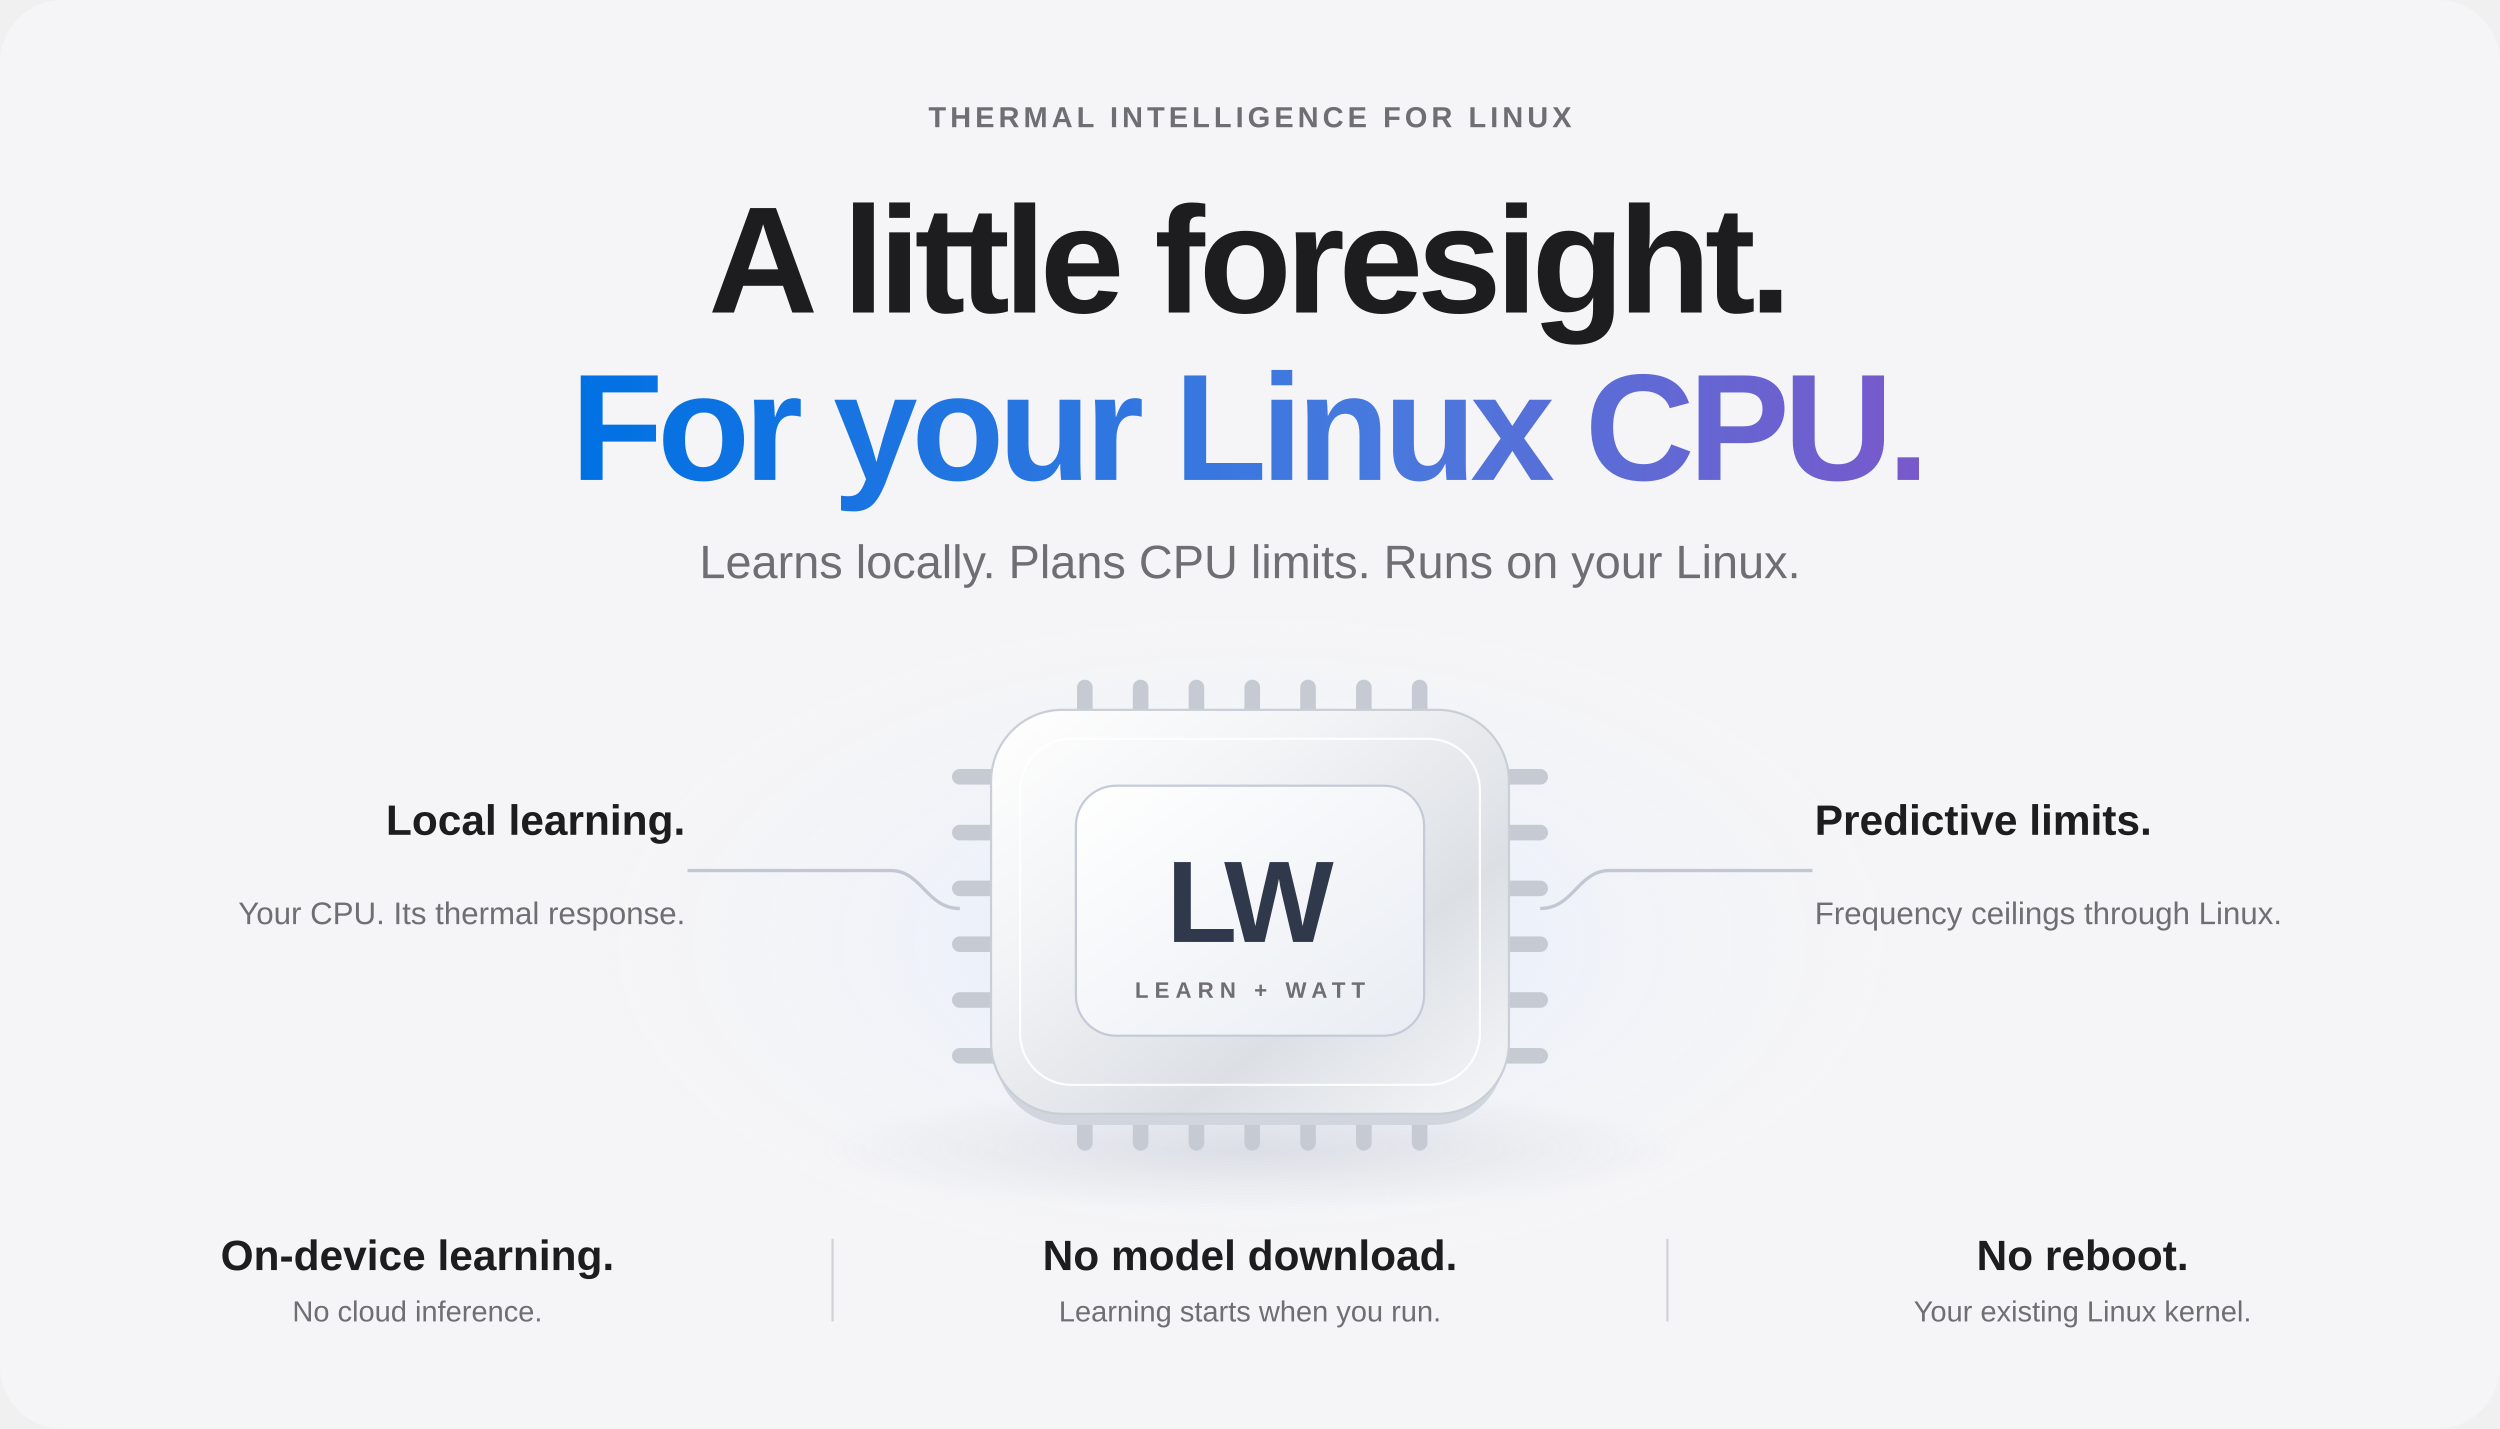
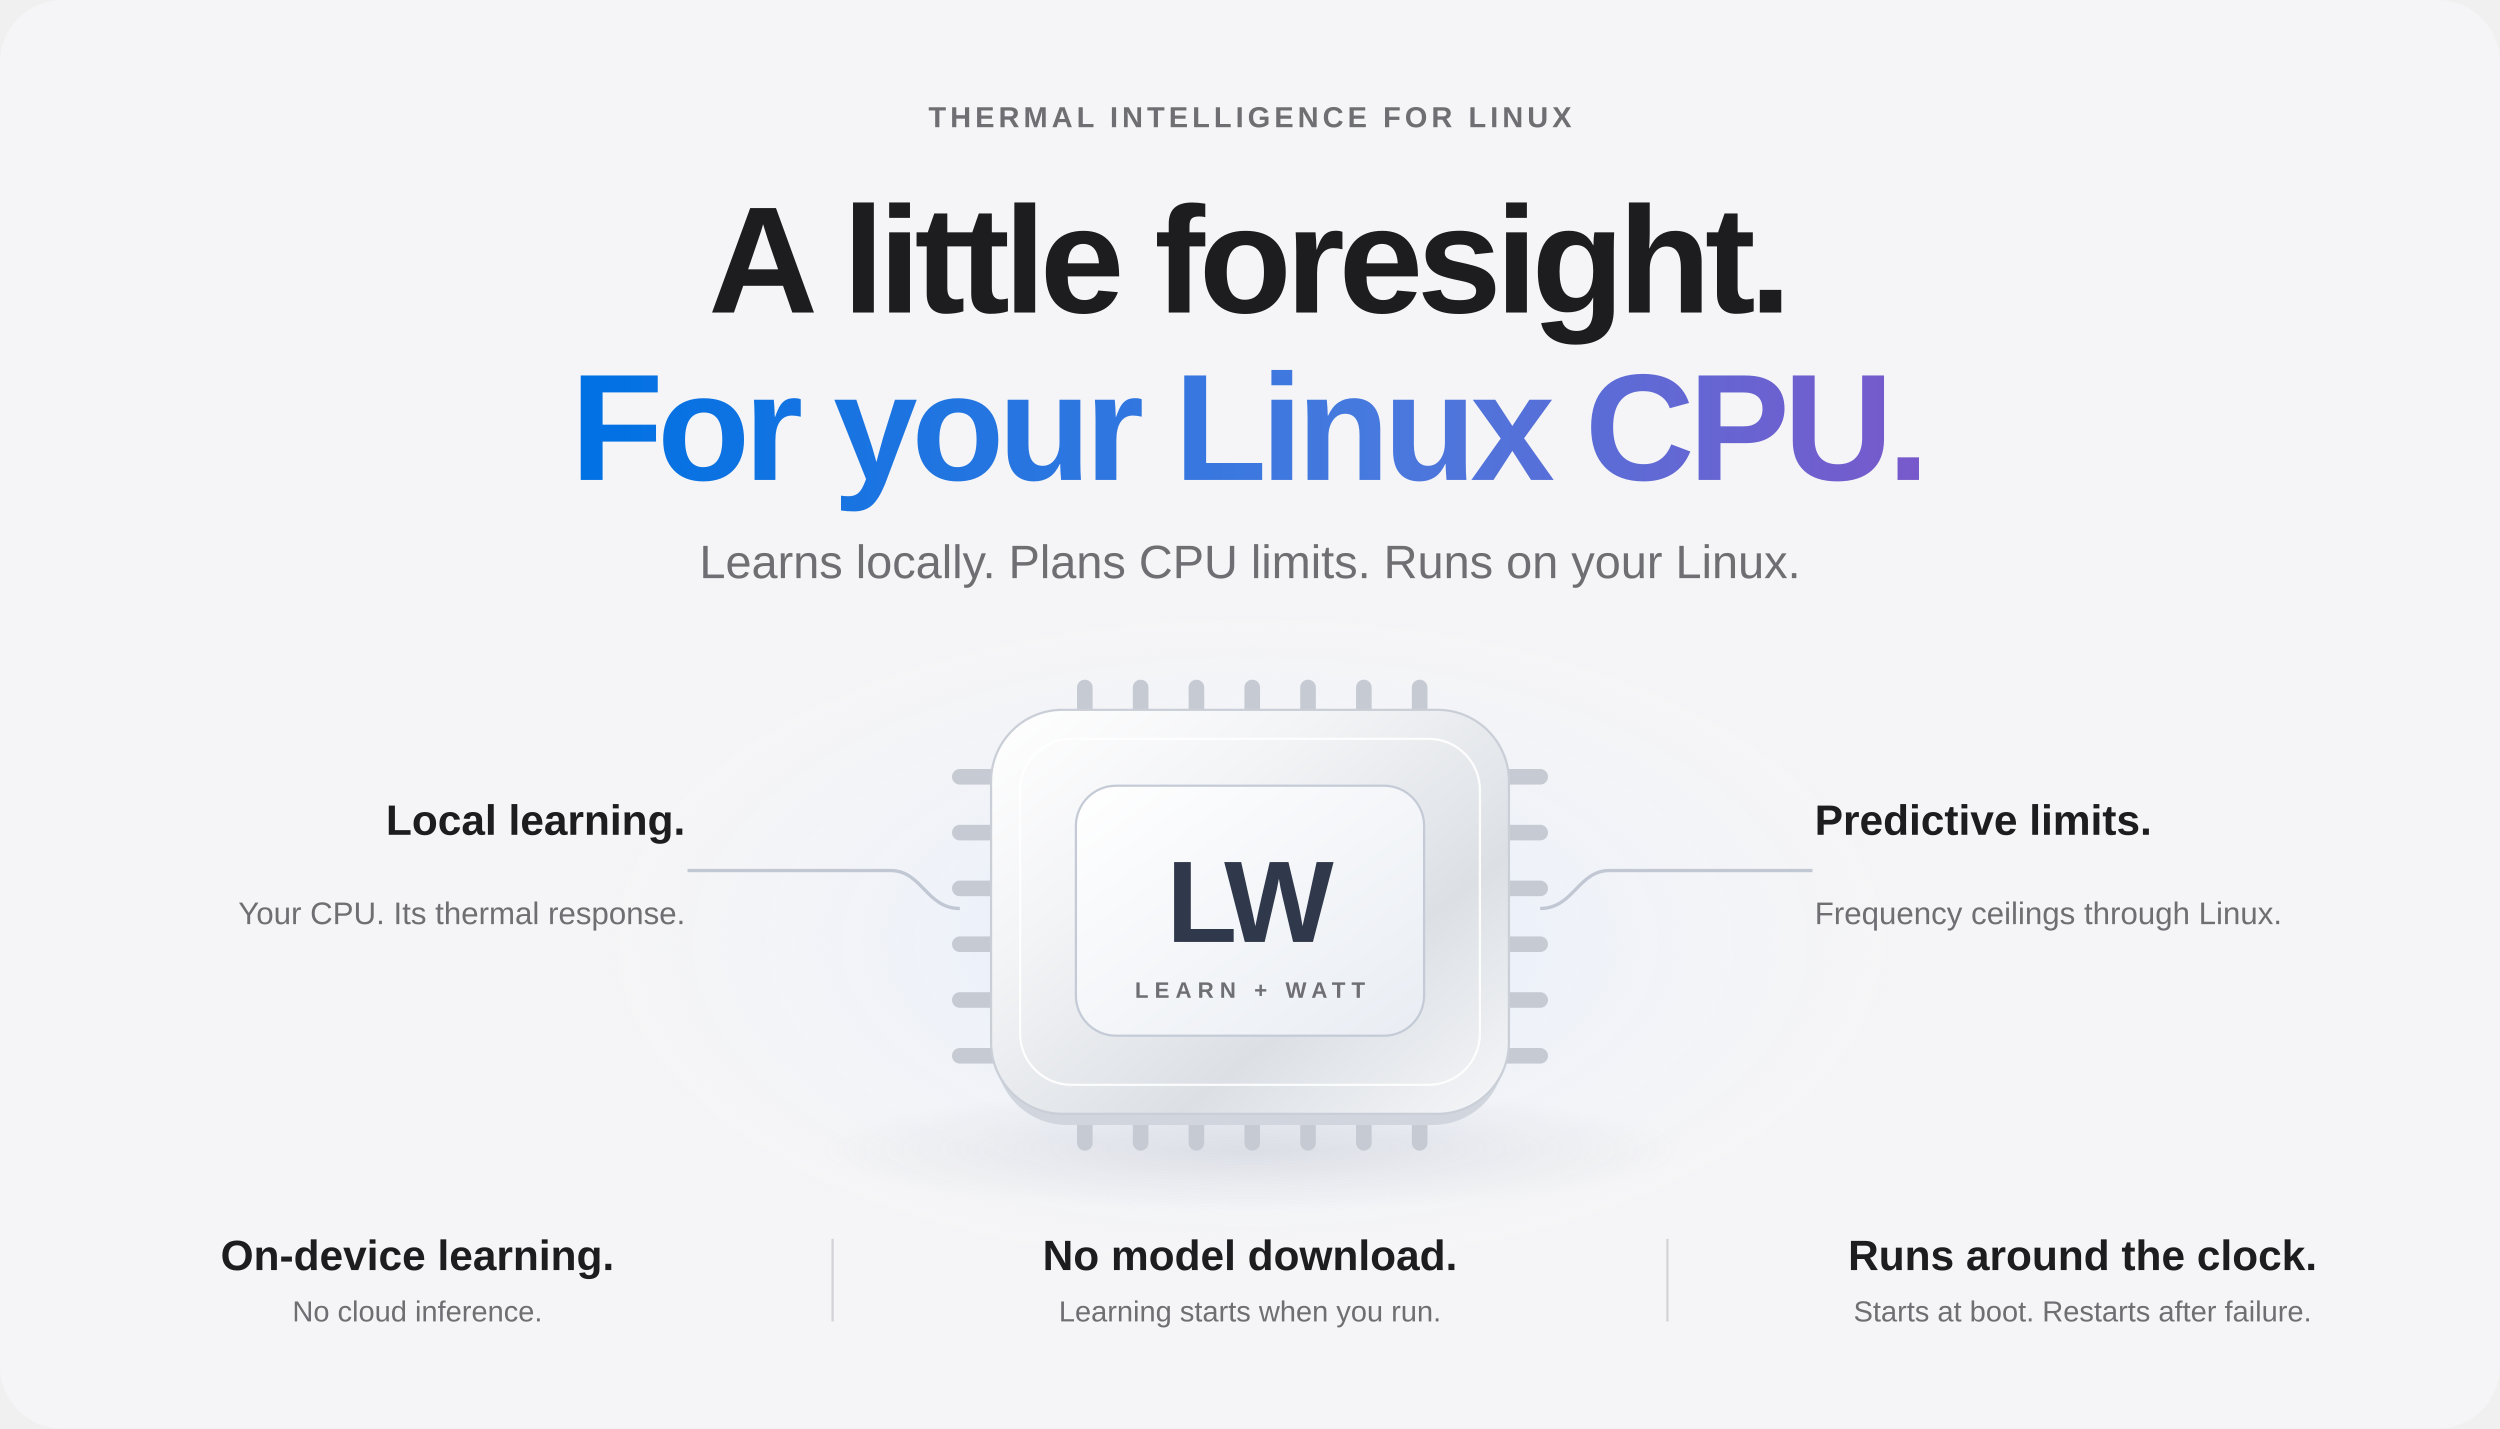
<svg xmlns="http://www.w3.org/2000/svg" width="1120" height="640" viewBox="0 0 1120 640" role="img" aria-labelledby="title desc">
  <defs>
    <linearGradient id="headline" x1="0" x2="1">
      <stop stop-color="#0071e3" />
      <stop offset=".6" stop-color="#4879de" />
      <stop offset="1" stop-color="#7859cb" />
    </linearGradient>
    <linearGradient id="metal" x1="0" y1="0" x2="1" y2="1">
      <stop stop-color="#ffffff" />
      <stop offset=".32" stop-color="#f3f4f6" />
      <stop offset=".68" stop-color="#dce0e5" />
      <stop offset="1" stop-color="#f5f6f8" />
    </linearGradient>
    <linearGradient id="core" x1="0" y1="0" x2="1" y2="1">
      <stop stop-color="#ffffff" />
      <stop offset="1" stop-color="#e9edf3" />
    </linearGradient>
    <radialGradient id="halo">
      <stop stop-color="#dbe9ff" stop-opacity=".9" />
      <stop offset="1" stop-color="#f5f5f7" stop-opacity="0" />
    </radialGradient>
    <radialGradient id="shadow">
      <stop stop-color="#777f90" stop-opacity=".18" />
      <stop offset="1" stop-color="#777f90" stop-opacity="0" />
    </radialGradient>
  </defs>
  <rect width="1120" height="640" rx="28" fill="#f5f5f7" />
  <g font-family="-apple-system,BlinkMacSystemFont,SF Pro Display,Segoe UI,Arial,sans-serif" text-anchor="middle">
    <text x="560" y="57" fill="#6e6e73" font-size="13" font-weight="600" letter-spacing="1.8">THERMAL INTELLIGENCE FOR LINUX</text>
    <text x="560" y="140" fill="#1d1d1f" font-size="68" font-weight="700" letter-spacing="-2.7">A little foresight.</text>
    <text x="560" y="215" fill="url(#headline)" font-size="68" font-weight="700" letter-spacing="-2.7">For your Linux CPU.</text>
    <text x="560" y="259" fill="#6e6e73" font-size="21">Learns locally. Plans CPU limits. Runs on your Linux.</text>
  </g>
  <ellipse cx="560" cy="422" rx="300" ry="153" fill="url(#halo)" />
  <ellipse cx="560" cy="515" rx="193" ry="28" fill="url(#shadow)" />
  <g stroke="#c6cbd3" stroke-width="7" stroke-linecap="round">
    <path d="M430 348h17m-17 25h17m-17 25h17m-17 25h17m-17 25h17m-17 25h17" />
    <path d="M673 348h17m-17 25h17m-17 25h17m-17 25h17m-17 25h17m-17 25h17" />
    <path d="M486 308v15m25-15v15m25-15v15m25-15v15m25-15v15m25-15v15m25-15v15" />
    <path d="M486 497v15m25-15v15m25-15v15m25-15v15m25-15v15m25-15v15m25-15v15" />
  </g>
  <rect x="446" y="323" width="228" height="181" rx="32" fill="#d1d6de" />
  <rect x="444" y="318" width="232" height="181" rx="32" fill="url(#metal)" stroke="#c9ced7" />
  <rect x="457" y="331" width="206" height="155" rx="23" fill="none" stroke="#fff" stroke-opacity=".9" />
  <rect x="482" y="352" width="156" height="112" rx="18" fill="url(#core)" stroke="#c4cbd6" />
  <g font-family="-apple-system,BlinkMacSystemFont,SF Pro Display,Segoe UI,Arial,sans-serif" text-anchor="middle">
    <text x="560" y="422" fill="#30394b" font-size="52" font-weight="700" letter-spacing="-3">LW</text>
    <text x="560" y="447" fill="#6e6e73" font-size="10" font-weight="600" letter-spacing="2.7">LEARN + WATT</text>
  </g>
  <g fill="none" stroke="#c1c8d3" stroke-width="1.5">
    <path d="M308 390h91c14 0 16 17 31 17" />
    <path d="M690 407c15 0 17-17 31-17h91" />
  </g>
  <g font-family="-apple-system,BlinkMacSystemFont,SF Pro Display,Segoe UI,Arial,sans-serif">
    <g text-anchor="end">
      <text x="307" y="374" fill="#1d1d1f" font-size="19" font-weight="600">Local learning.</text>
      <text x="307" y="414" fill="#6e6e73" font-size="14">Your CPU. Its thermal response.</text>
    </g>
    <g text-anchor="start">
      <text x="813" y="374" fill="#1d1d1f" font-size="19" font-weight="600">Predictive limits.</text>
      <text x="813" y="414" fill="#6e6e73" font-size="14">Frequency ceilings through Linux.</text>
    </g>
  </g>
  <g font-family="-apple-system,BlinkMacSystemFont,SF Pro Display,Segoe UI,Arial,sans-serif" text-anchor="middle">
    <path d="M373 555v37m374-37v37" stroke="#d2d2d7" />
    <text x="187" y="569" fill="#1d1d1f" font-size="19" font-weight="600">On-device learning.</text>
    <text x="187" y="592" fill="#6e6e73" font-size="13">No cloud inference.</text>
    <text x="560" y="569" fill="#1d1d1f" font-size="19" font-weight="600">No model download.</text>
    <text x="560" y="592" fill="#6e6e73" font-size="13">Learning starts when you run.</text>
-     <text x="933" y="569" fill="#1d1d1f" font-size="19" font-weight="600">No reboot.</text>
-     <text x="933" y="592" fill="#6e6e73" font-size="13">Your existing Linux kernel.</text>
+     <text x="933" y="569" fill="#1d1d1f" font-size="19" font-weight="600">Runs around the clock.</text>
+     <text x="933" y="592" fill="#6e6e73" font-size="13">Starts at boot. Restarts after failure.</text>
  </g>
</svg>
